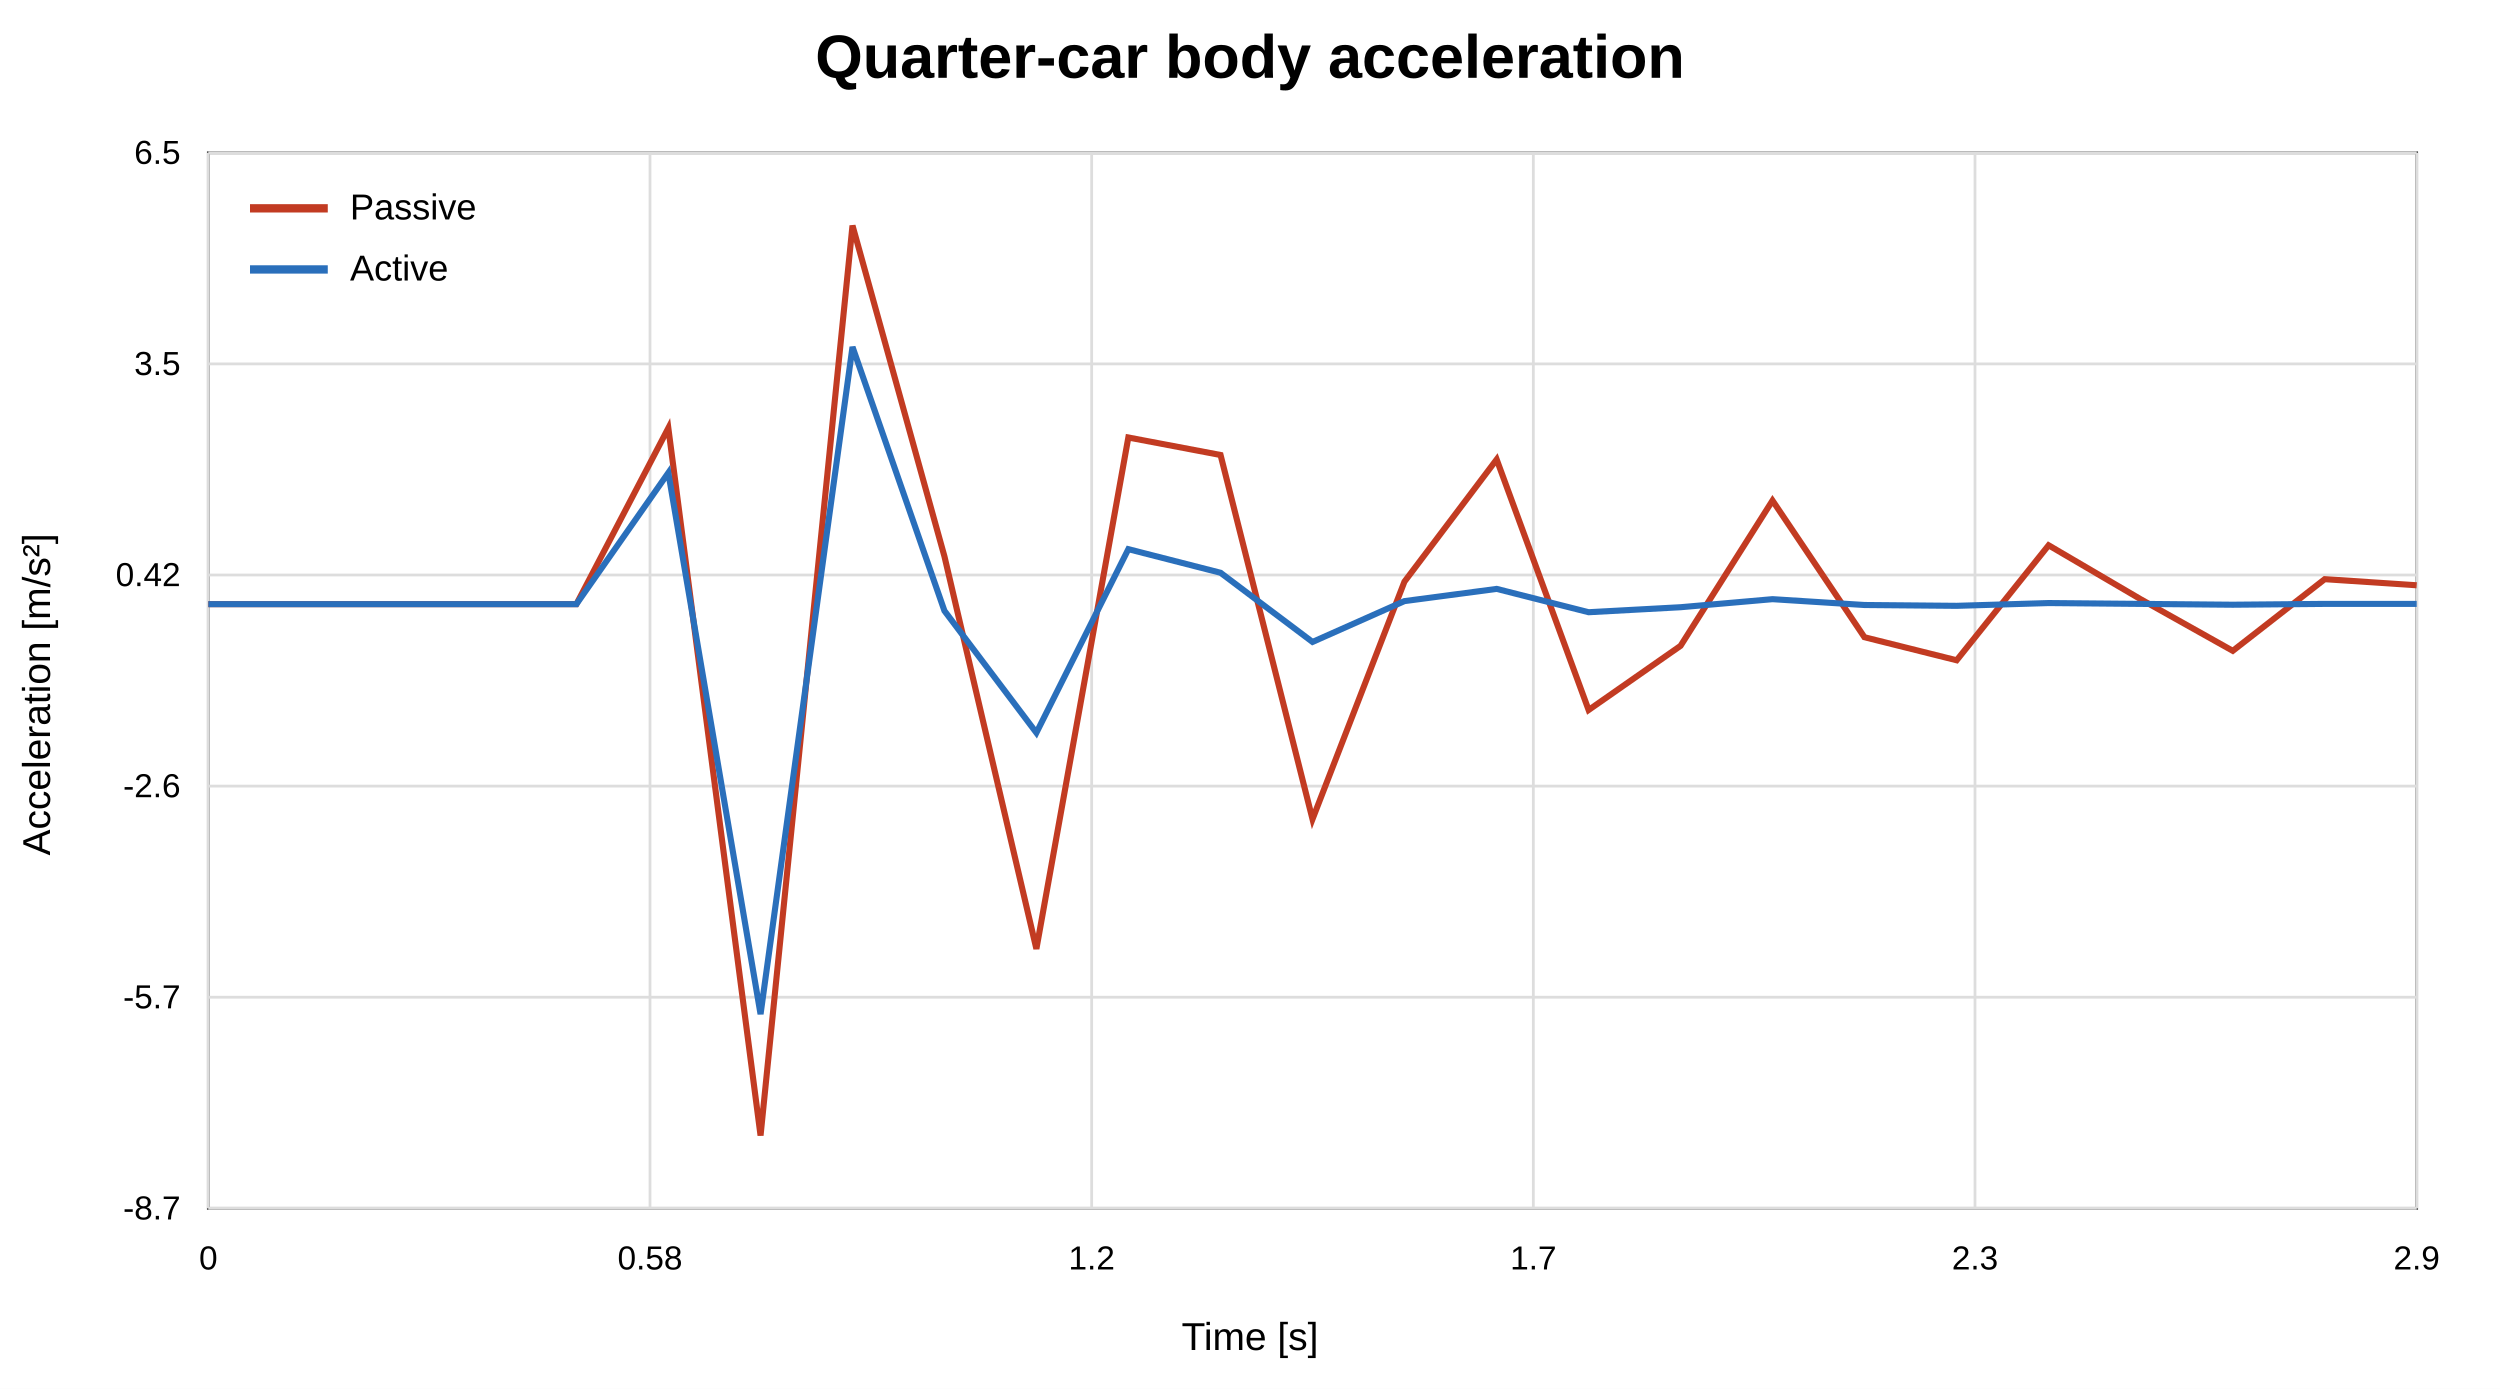
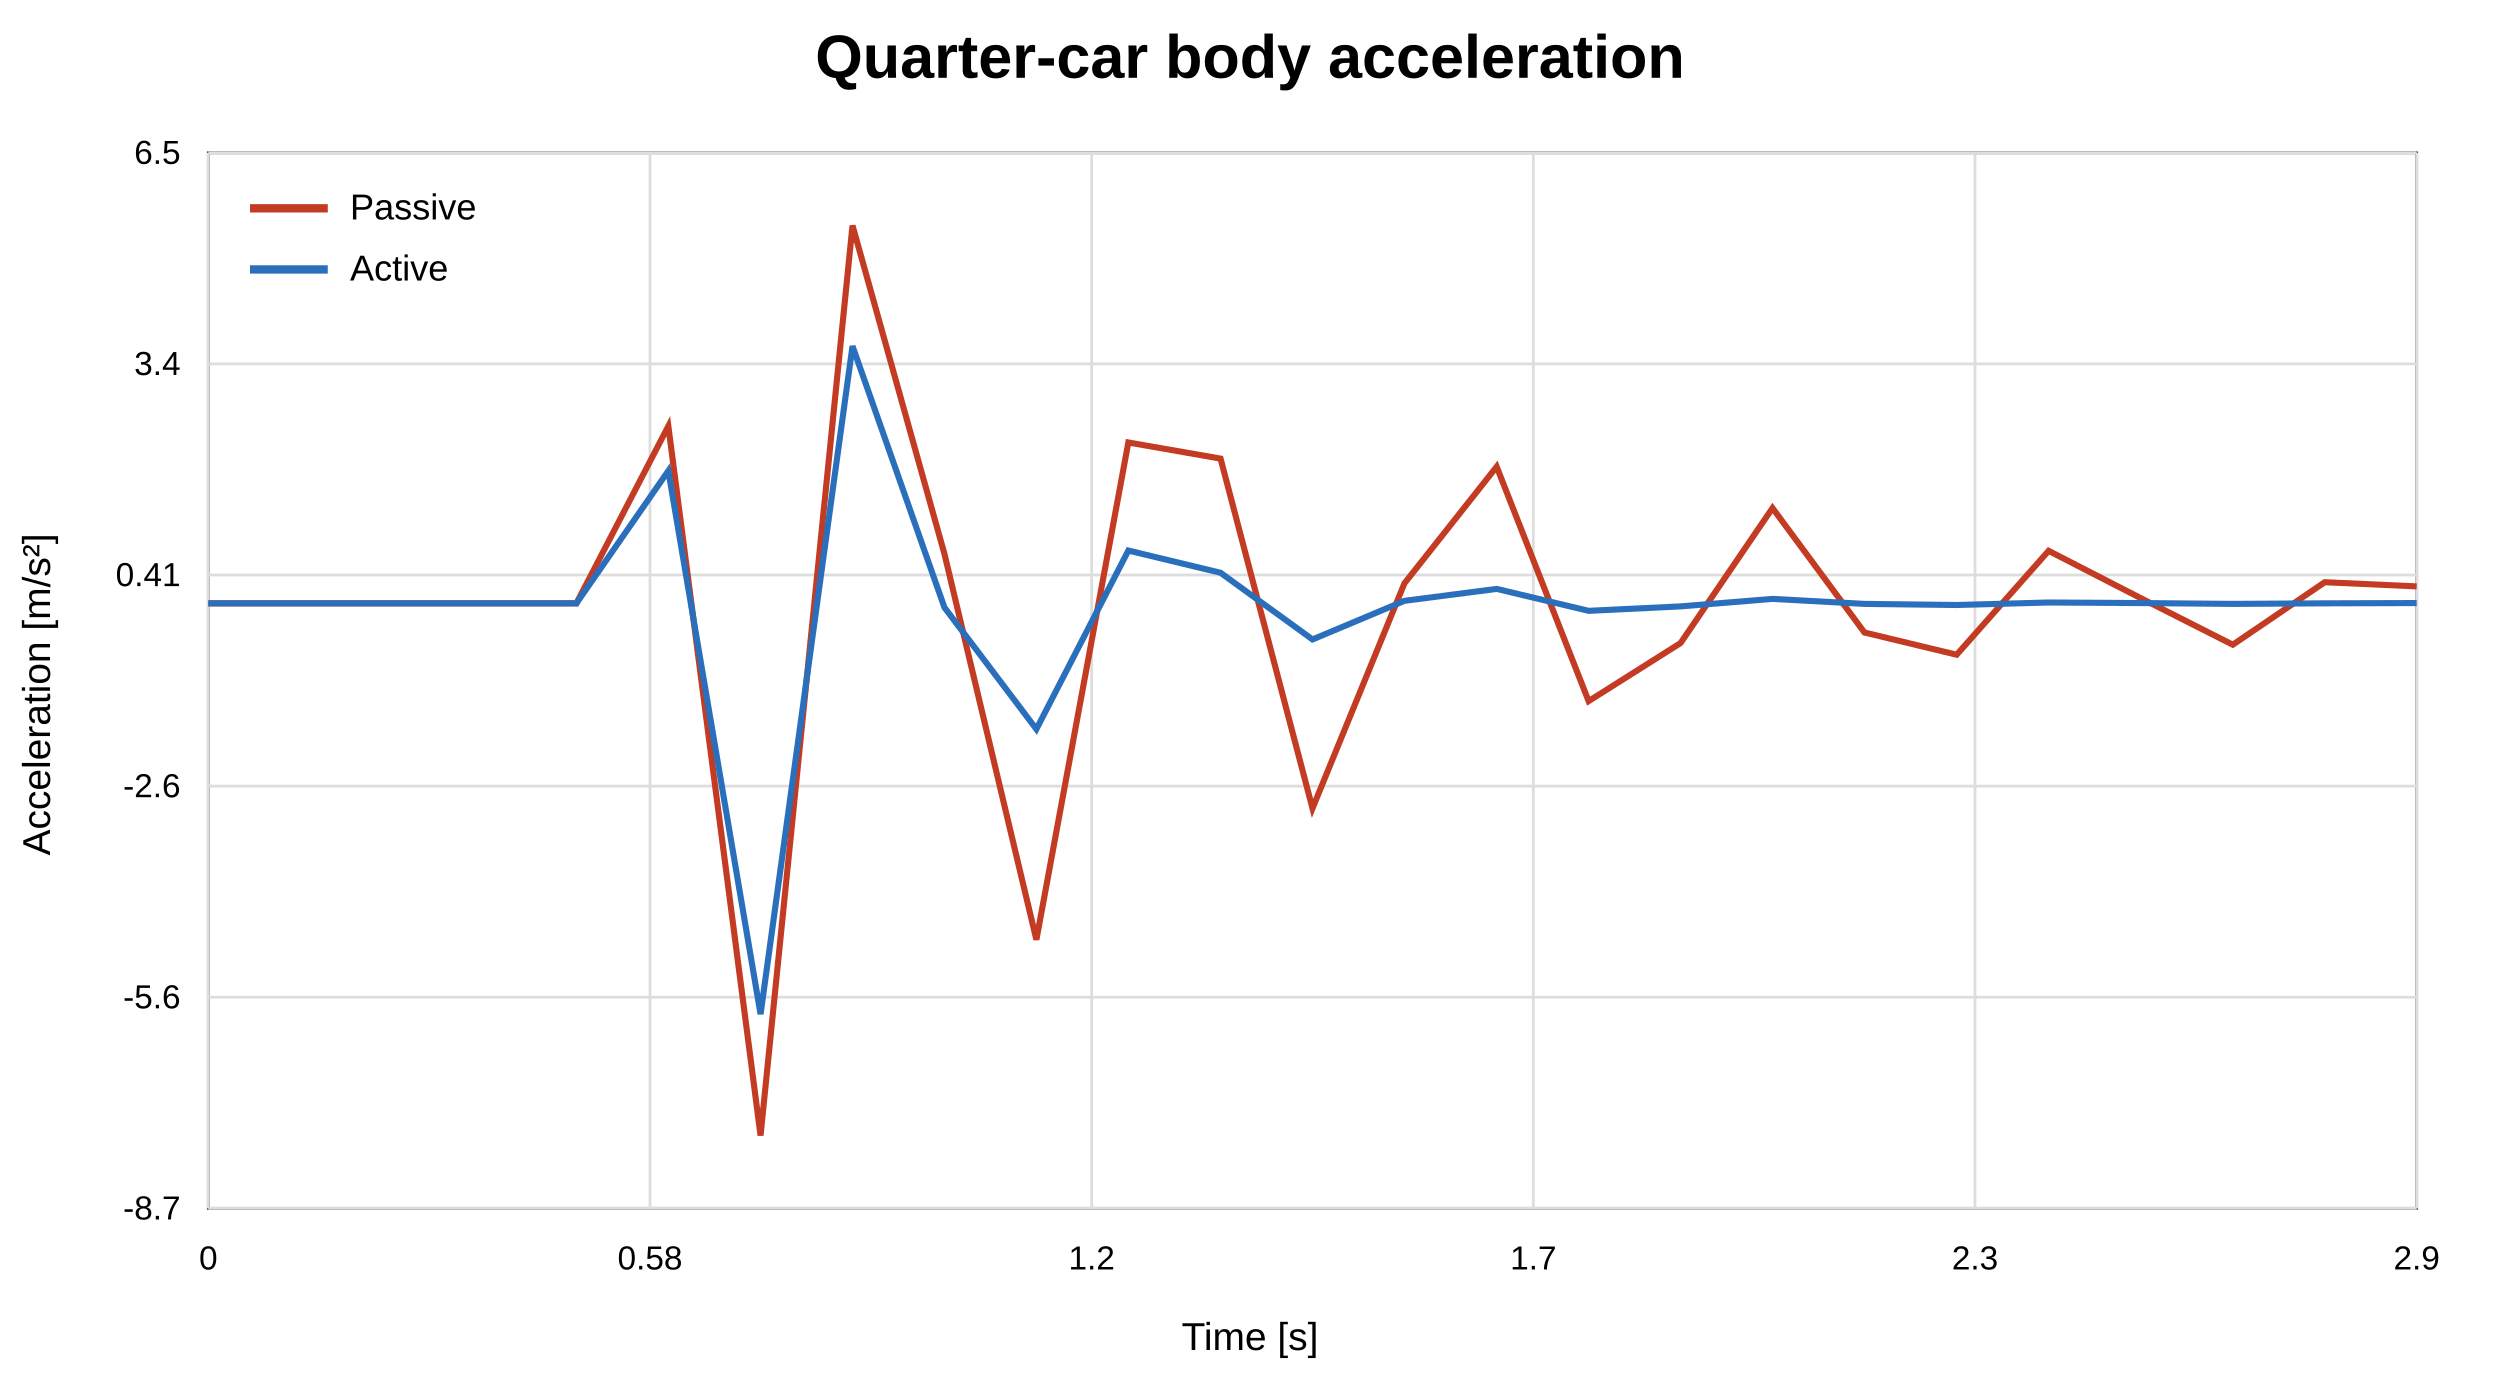
<svg xmlns="http://www.w3.org/2000/svg" viewBox="0 0 900 500" role="img">
  <rect width="100%" height="100%" fill="white" />
  <text x="450.0" y="28" text-anchor="middle" font-family="Arial" font-size="22" font-weight="bold">Quarter-car body acceleration</text>
  <rect x="75" y="55" width="795" height="380" fill="none" stroke="#333" />
  <line x1="75.0" y1="55" x2="75.0" y2="435" stroke="#ddd" />
  <line x1="75" y1="55.0" x2="870" y2="55.0" stroke="#ddd" />
  <text x="75.0" y="457" text-anchor="middle" font-family="Arial" font-size="12">0</text>
  <text x="65" y="59.0" text-anchor="end" font-family="Arial" font-size="12">6.5</text>
  <line x1="234.0" y1="55" x2="234.0" y2="435" stroke="#ddd" />
  <line x1="75" y1="131.0" x2="870" y2="131.0" stroke="#ddd" />
  <text x="234.0" y="457" text-anchor="middle" font-family="Arial" font-size="12">0.58</text>
-   <text x="65" y="135.0" text-anchor="end" font-family="Arial" font-size="12">3.5</text>
+   <text x="65" y="135.0" text-anchor="end" font-family="Arial" font-size="12">3.4</text>
  <line x1="393.0" y1="55" x2="393.0" y2="435" stroke="#ddd" />
  <line x1="75" y1="207.0" x2="870" y2="207.0" stroke="#ddd" />
  <text x="393.0" y="457" text-anchor="middle" font-family="Arial" font-size="12">1.2</text>
-   <text x="65" y="211.0" text-anchor="end" font-family="Arial" font-size="12">0.42</text>
+   <text x="65" y="211.0" text-anchor="end" font-family="Arial" font-size="12">0.41</text>
  <line x1="552.0" y1="55" x2="552.0" y2="435" stroke="#ddd" />
  <line x1="75" y1="283.0" x2="870" y2="283.0" stroke="#ddd" />
  <text x="552.0" y="457" text-anchor="middle" font-family="Arial" font-size="12">1.7</text>
  <text x="65" y="287.0" text-anchor="end" font-family="Arial" font-size="12">-2.6</text>
  <line x1="711.0" y1="55" x2="711.0" y2="435" stroke="#ddd" />
  <line x1="75" y1="359.0" x2="870" y2="359.0" stroke="#ddd" />
  <text x="711.0" y="457" text-anchor="middle" font-family="Arial" font-size="12">2.3</text>
-   <text x="65" y="363.0" text-anchor="end" font-family="Arial" font-size="12">-5.7</text>
+   <text x="65" y="363.0" text-anchor="end" font-family="Arial" font-size="12">-5.6</text>
  <line x1="870.0" y1="55" x2="870.0" y2="435" stroke="#ddd" />
  <line x1="75" y1="435.0" x2="870" y2="435.0" stroke="#ddd" />
  <text x="870.0" y="457" text-anchor="middle" font-family="Arial" font-size="12">2.9</text>
  <text x="65" y="439.0" text-anchor="end" font-family="Arial" font-size="12">-8.7</text>
-   <polyline points="75.0,217.5 108.1,217.5 141.2,217.5 174.4,217.5 207.5,217.5 240.6,154.1 273.8,408.8 306.9,81.2 340.0,200.3 373.1,341.6 406.2,157.5 439.4,163.8 472.5,294.9 505.6,209.4 538.8,165.4 571.9,255.6 605.0,232.5 638.1,180.2 671.2,229.4 704.4,237.7 737.5,196.3 770.6,215.7 803.8,234.3 836.9,208.5 870.0,210.7" fill="none" stroke="#c23b22" stroke-width="2.2" />
-   <polyline points="75.0,217.5 108.1,217.5 141.2,217.5 174.4,217.5 207.5,217.5 240.6,170.2 273.8,365.1 306.9,124.9 340.0,219.9 373.1,263.8 406.2,197.7 439.4,206.2 472.5,231.1 505.6,216.4 538.8,212.0 571.9,220.4 605.0,218.6 638.1,215.7 671.2,217.8 704.4,218.1 737.5,217.1 770.6,217.4 803.8,217.7 836.9,217.4 870.0,217.4" fill="none" stroke="#2a6fbb" stroke-width="2.2" />
+   <polyline points="75.0,217.2 108.1,217.2 141.2,217.2 174.4,217.2 207.5,217.2 240.6,153.4 273.8,408.8 306.9,81.2 340.0,199.4 373.1,338.3 406.2,159.3 439.4,165.1 472.5,291.0 505.6,210.0 538.8,168.0 571.9,252.4 605.0,231.5 638.1,182.9 671.2,227.7 704.4,235.7 737.5,198.3 770.6,215.3 803.8,232.1 836.9,209.6 870.0,211.1" fill="none" stroke="#c23b22" stroke-width="2.2" />
+   <polyline points="75.0,217.2 108.1,217.2 141.2,217.2 174.4,217.2 207.5,217.2 240.6,169.5 273.8,365.1 306.9,124.6 340.0,218.7 373.1,262.5 406.2,198.2 439.4,206.2 472.5,230.2 505.6,216.3 538.8,212.0 571.9,219.9 605.0,218.3 638.1,215.6 671.2,217.4 704.4,217.8 737.5,216.9 770.6,217.1 803.8,217.4 836.9,217.2 870.0,217.1" fill="none" stroke="#2a6fbb" stroke-width="2.2" />
  <text x="450.0" y="486" text-anchor="middle" font-family="Arial" font-size="14">Time [s]</text>
  <text x="18" y="250.0" text-anchor="middle" transform="rotate(-90 18 250.0)" font-family="Arial" font-size="14">Acceleration [m/s²]</text>
  <line x1="90" y1="75" x2="118" y2="75" stroke="#c23b22" stroke-width="3" />
  <text x="126" y="79" font-family="Arial" font-size="13">Passive</text>
  <line x1="90" y1="97" x2="118" y2="97" stroke="#2a6fbb" stroke-width="3" />
  <text x="126" y="101" font-family="Arial" font-size="13">Active</text>
</svg>
